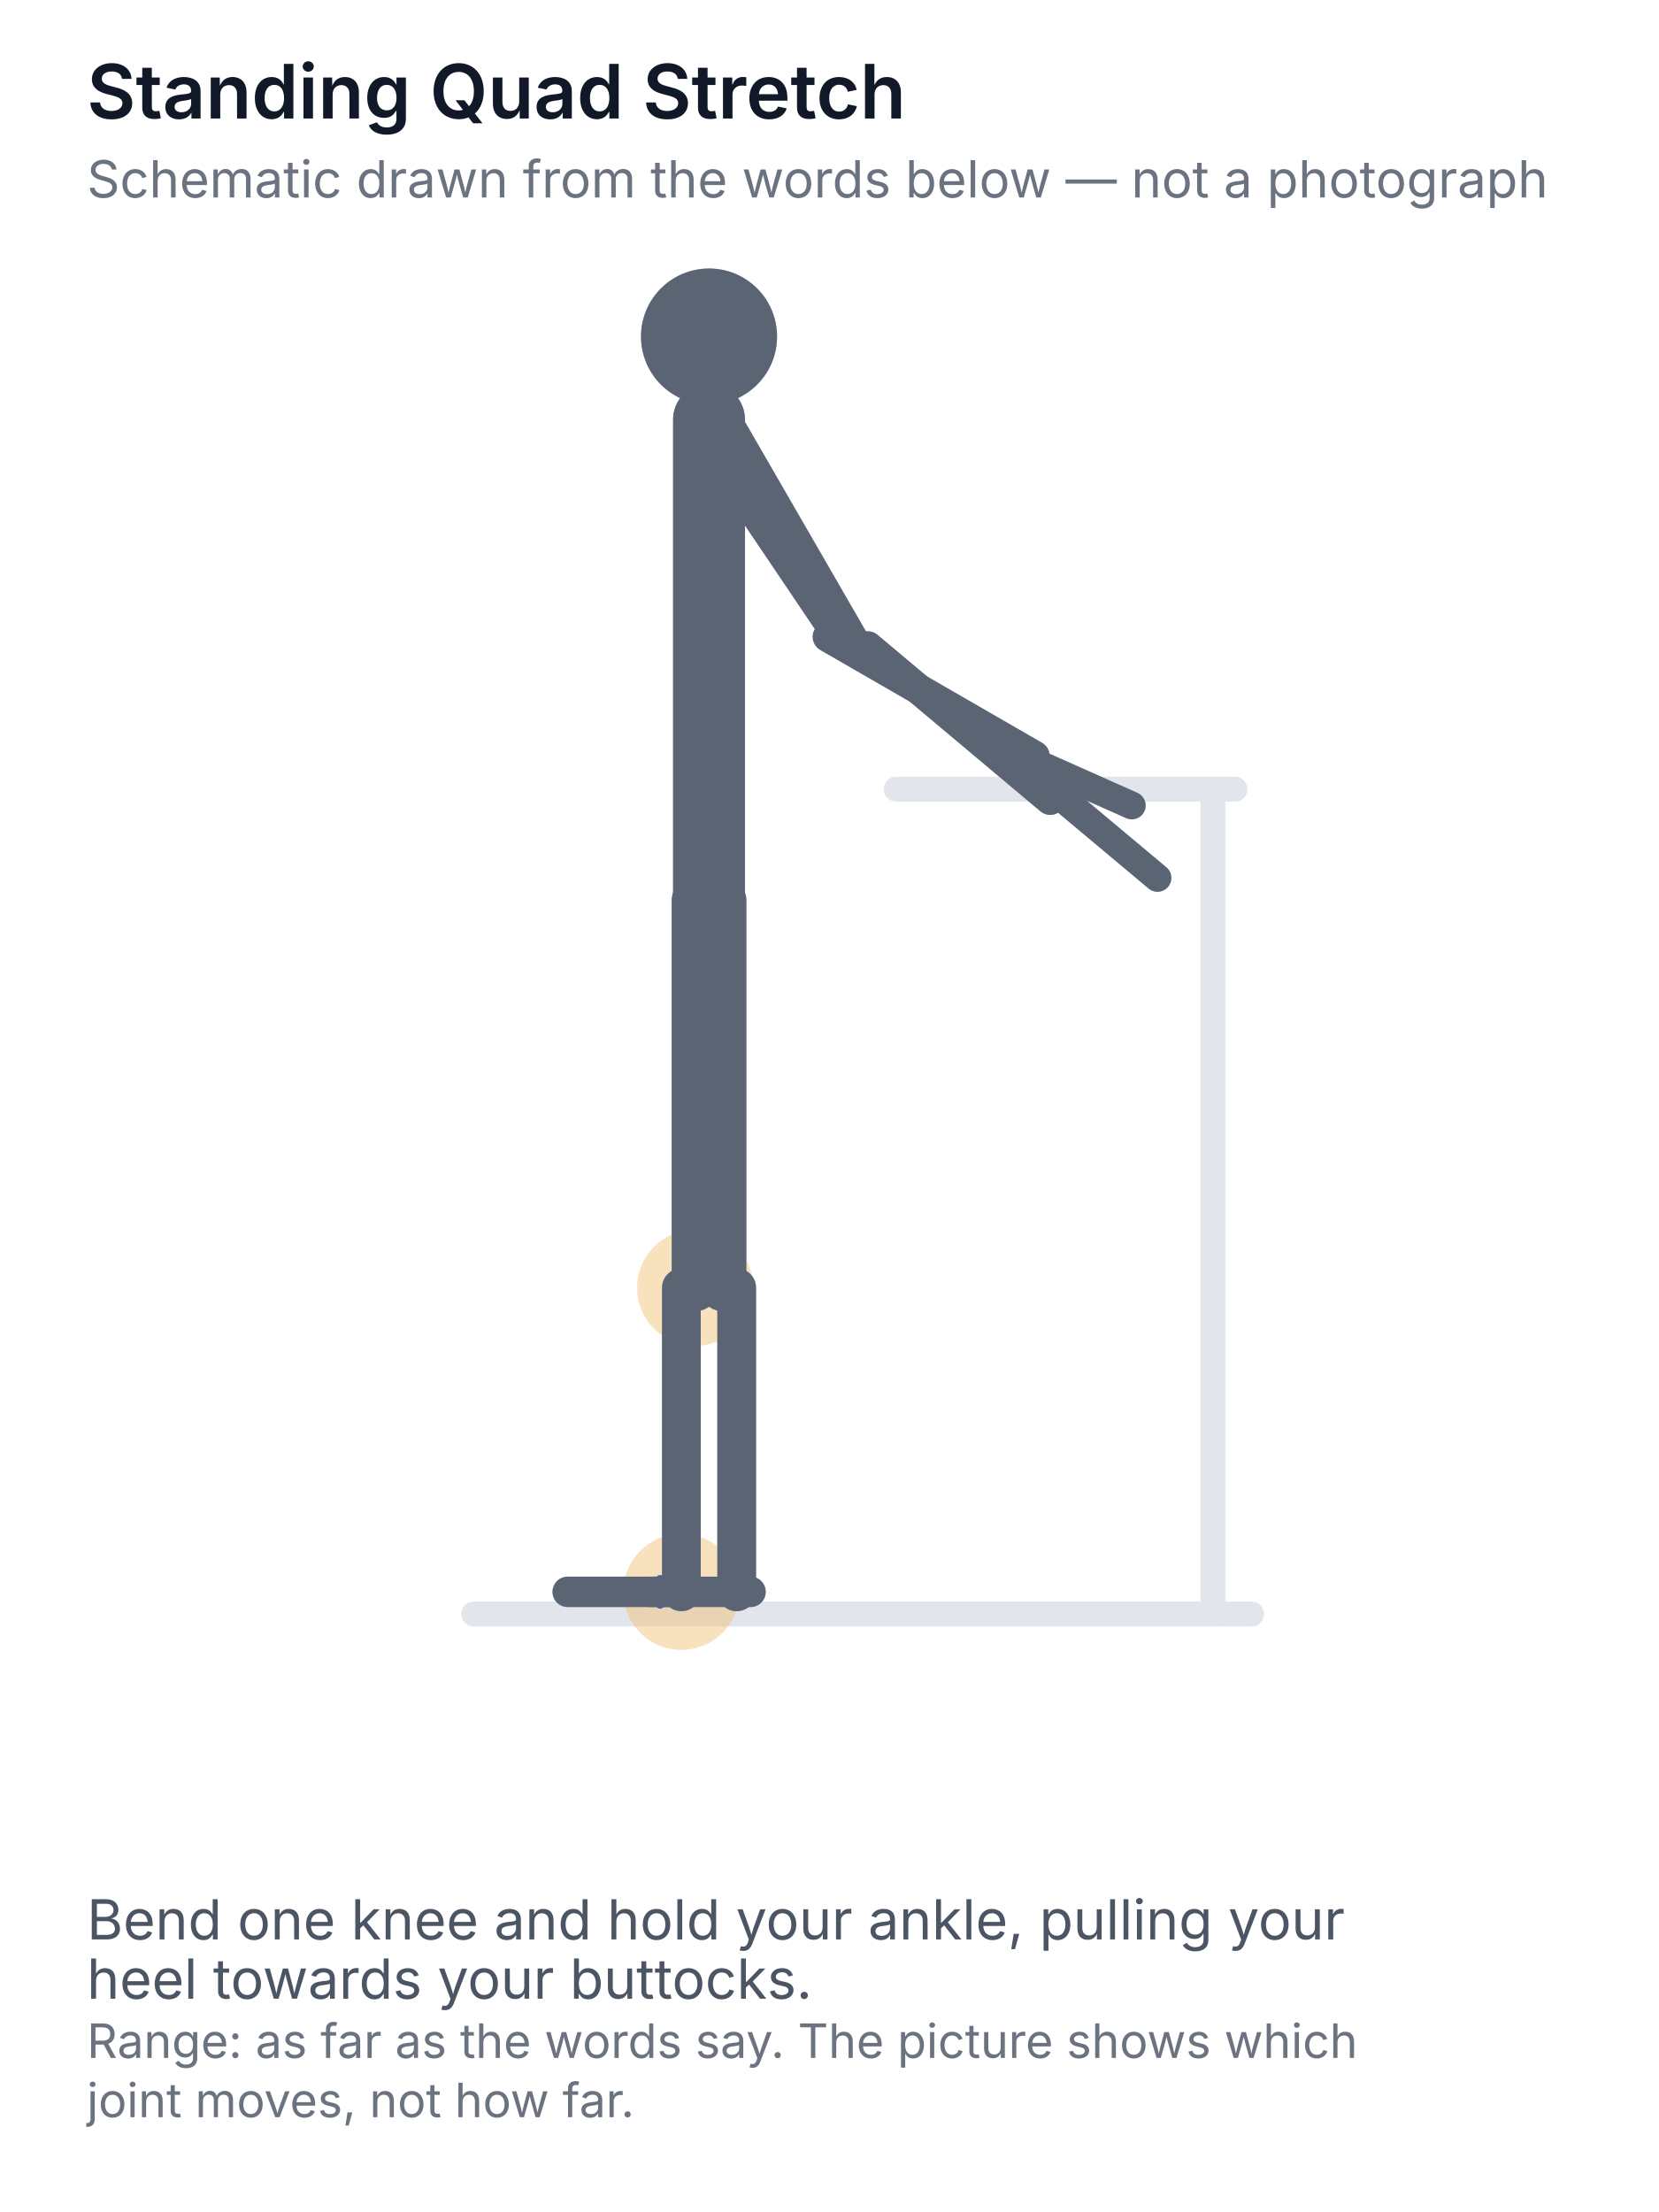
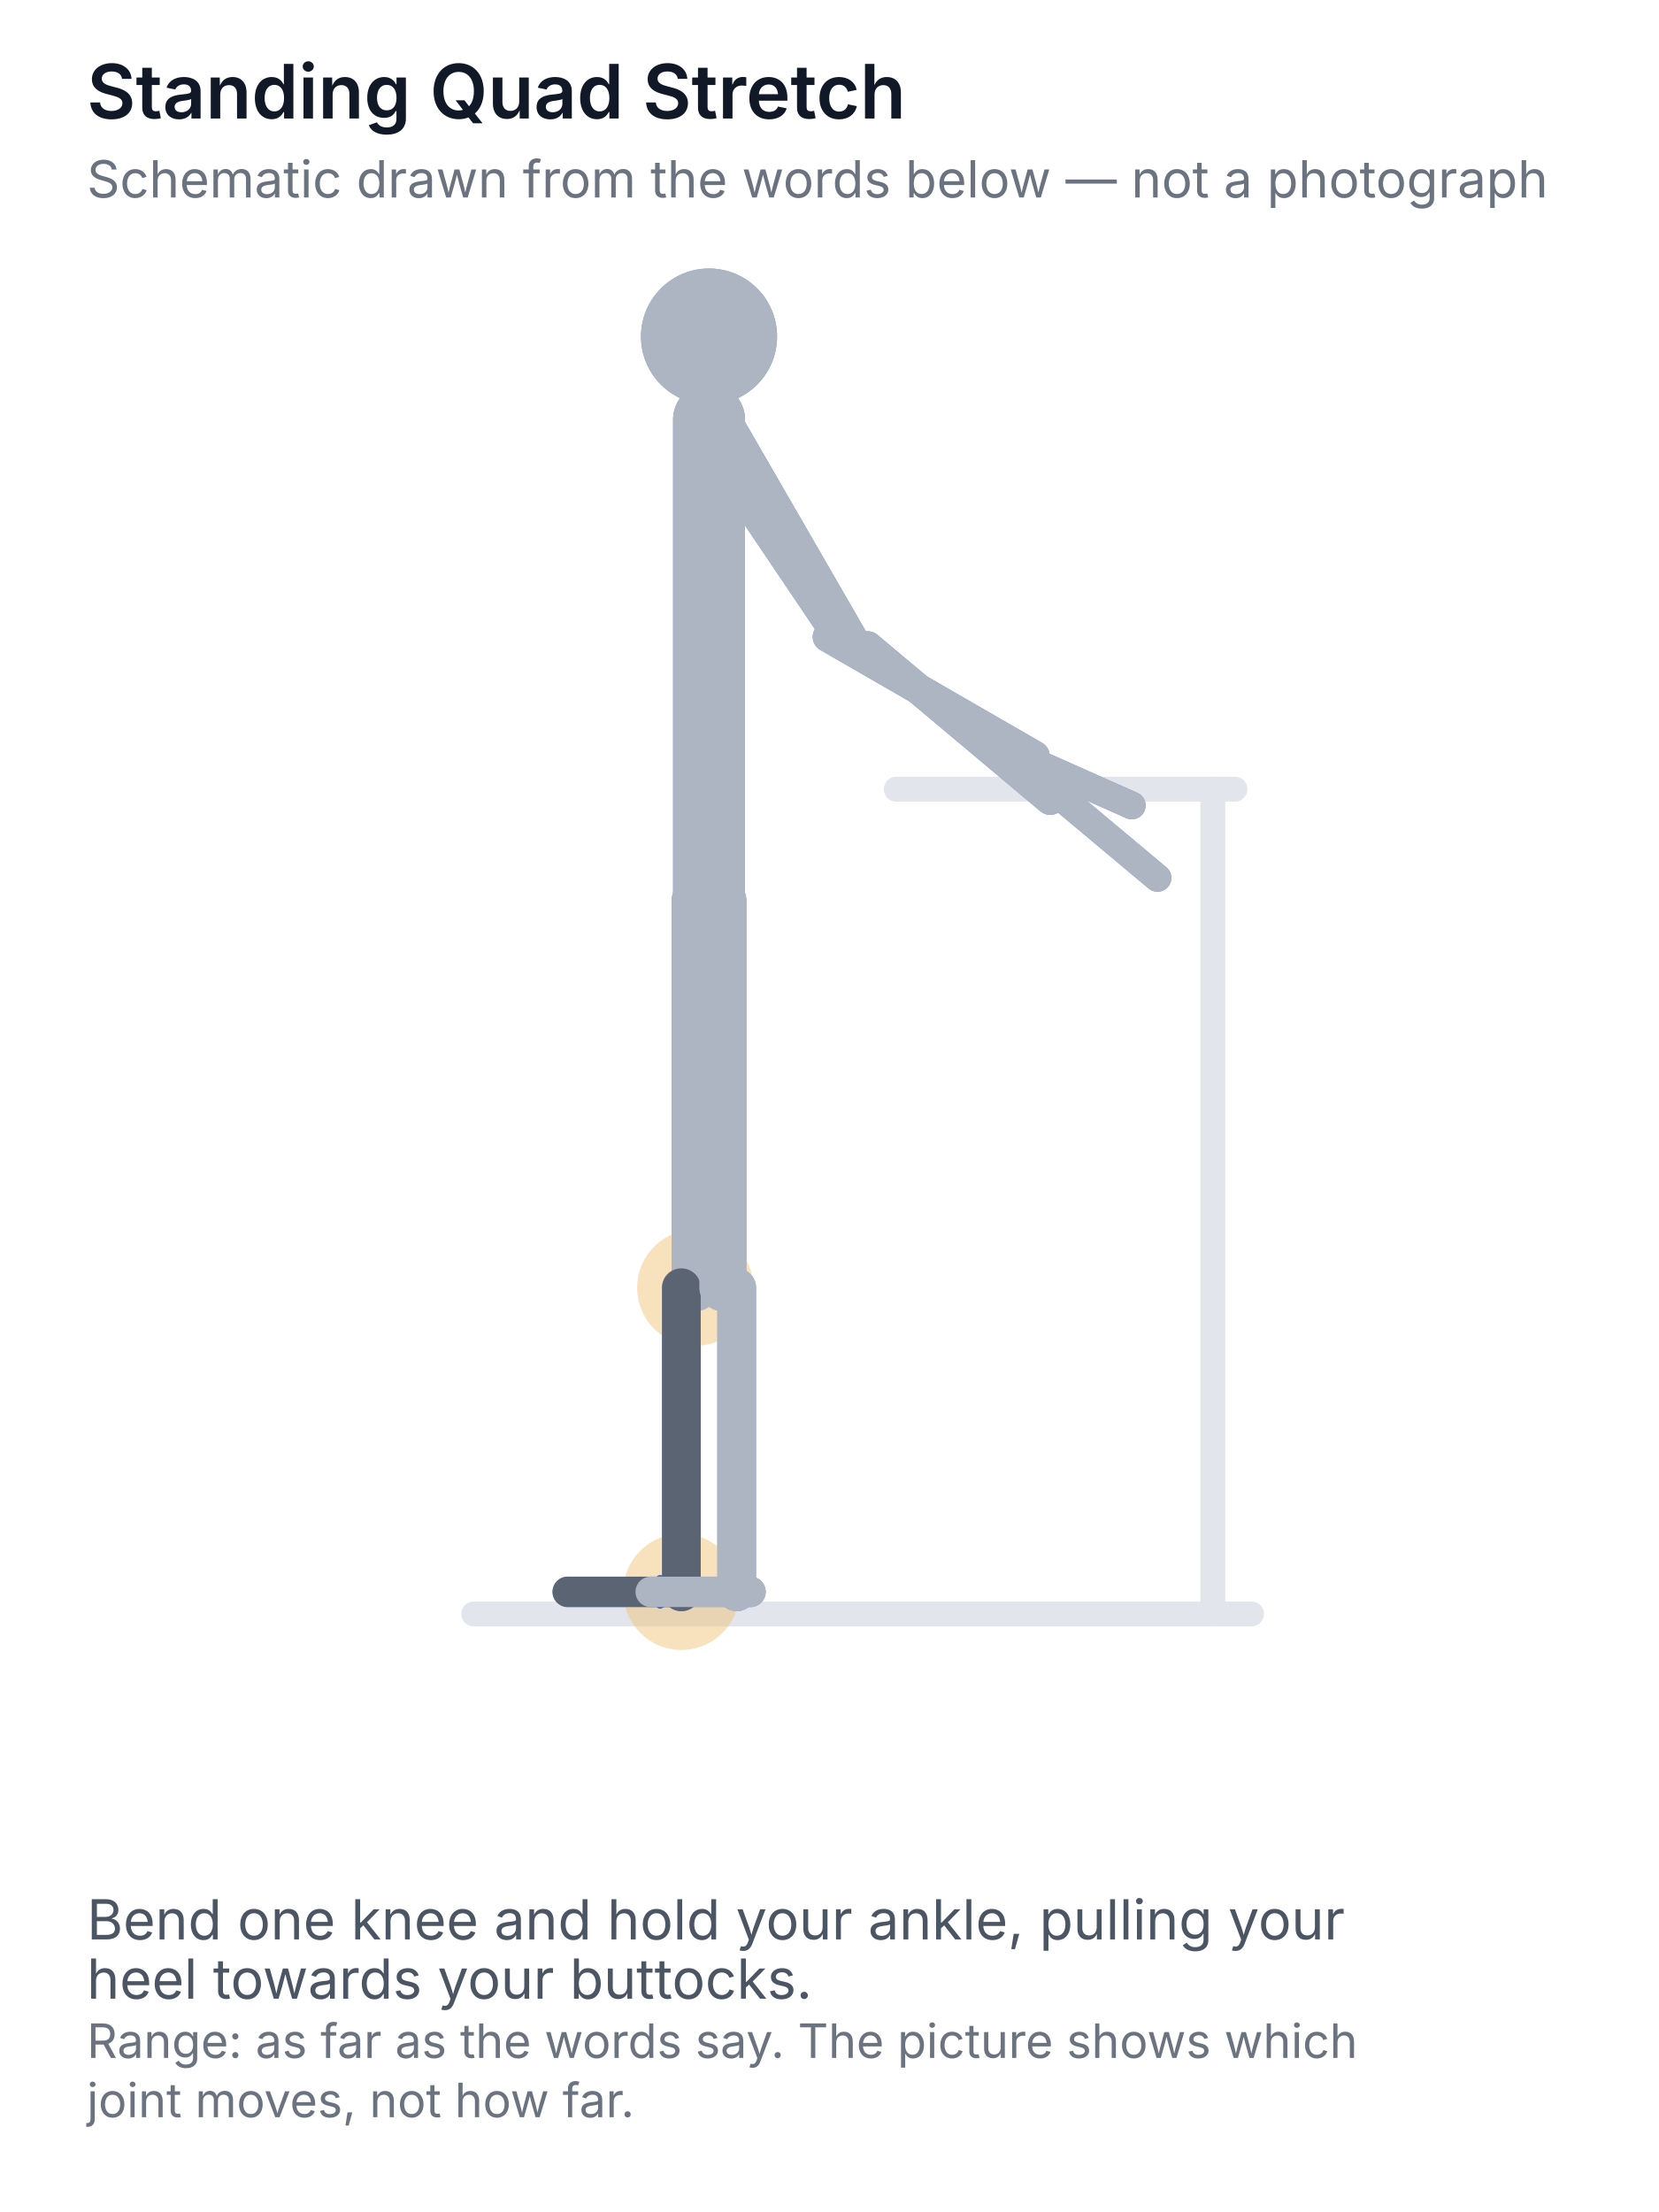
<svg xmlns="http://www.w3.org/2000/svg" viewBox="0 0 420 560" width="420" height="560" role="img" aria-labelledby="fig-title-str-knee-01">
  <style>
    .mv { will-change: transform; }
    @keyframes mv-shinL {
      0% { transform: rotate(0deg); }
      38.2% { transform: rotate(-104deg); }
      55.7% { transform: rotate(-104deg); }
      93.9% { transform: rotate(0deg); }
      100% { transform: rotate(0deg); }
    }
    /* Reduced motion and print both fall back to the two states, which say the same
       thing without moving: the faded body is where it starts, the solid outline and
       the arc are where it ends. */
    @media (prefers-reduced-motion: reduce), print {
      .live { display: none; }
      .end { opacity: 1 !important; }
    }
  </style>
  <rect width="420" height="560" fill="#FFFFFF" />
  <g transform="translate(95.5 110.4) scale(0.7)">
    <path d="M34.9 426 L316.2 426" stroke="#E2E5EB" stroke-width="9" stroke-linecap="round" fill="none" />
    <path d="M187.7 127.7 L310.2 127.7" stroke="#E2E5EB" stroke-width="9" stroke-linecap="round" fill="none" />
    <path d="M302.2 127.7 L302.2 426" stroke="#E2E5EB" stroke-width="9" stroke-linecap="round" fill="none" />
    <g class="ghost">
      <path d="M120 168 L120 -6" stroke="#C9CFDA" stroke-opacity="0.95" stroke-width="26" stroke-linecap="round" fill="none" />
      <circle cx="120" cy="-36" r="24.6" fill="#C9CFDA" opacity="0.95" />
      <path d="M115 -6 L168 72.6" stroke="#C9CFDA" stroke-opacity="0.95" stroke-width="13" stroke-linecap="round" fill="none" />
      <path d="M163 72.6 L237.7 115.7" stroke="#C9CFDA" stroke-opacity="0.95" stroke-width="11" stroke-linecap="round" fill="none" />
      <path d="M232.7 115.7 L272.9 133.6" stroke="#C9CFDA" stroke-opacity="0.95" stroke-width="10" stroke-linecap="round" fill="none" />
      <path d="M125 -6 L172.4 76.1" stroke="#C9CFDA" stroke-opacity="0.95" stroke-width="13" stroke-linecap="round" fill="none" />
      <path d="M177.4 76.1 L243.4 131.5" stroke="#C9CFDA" stroke-opacity="0.95" stroke-width="11" stroke-linecap="round" fill="none" />
      <path d="M248.4 131.5 L282.2 159.8" stroke="#C9CFDA" stroke-opacity="0.95" stroke-width="10" stroke-linecap="round" fill="none" />
      <path d="M115 168 L115 308" stroke="#C9CFDA" stroke-opacity="0.95" stroke-width="17" stroke-linecap="round" fill="none" />
      <path d="M110 308 L110 418" stroke="#C9CFDA" stroke-opacity="0.95" stroke-width="14" stroke-linecap="round" fill="none" />
      <path d="M105 418 L68.9 418" stroke="#C9CFDA" stroke-opacity="0.95" stroke-width="11" stroke-linecap="round" fill="none" />
      <path d="M125 168 L125 308" stroke="#C9CFDA" stroke-opacity="0.95" stroke-width="17" stroke-linecap="round" fill="none" />
      <path d="M130 308 L130 418" stroke="#C9CFDA" stroke-opacity="0.95" stroke-width="14" stroke-linecap="round" fill="none" />
      <path d="M135 418 L98.9 418" stroke="#C9CFDA" stroke-opacity="0.95" stroke-width="11" stroke-linecap="round" fill="none" />
    </g>
-     <g class="end" opacity="0.4">
-       <path d="M120 168 L120 -6" stroke="#1D4ED8" stroke-opacity="0.55" stroke-width="26" stroke-linecap="round" fill="none" />
-       <circle cx="120" cy="-36" r="24.6" fill="#1D4ED8" opacity="0.55" />
-       <path d="M115 -6 L168 72.6" stroke="#1D4ED8" stroke-opacity="0.55" stroke-width="13" stroke-linecap="round" fill="none" />
-       <path d="M163 72.6 L237.7 115.7" stroke="#1D4ED8" stroke-opacity="0.55" stroke-width="11" stroke-linecap="round" fill="none" />
-       <path d="M232.7 115.7 L272.9 133.6" stroke="#1D4ED8" stroke-opacity="0.55" stroke-width="10" stroke-linecap="round" fill="none" />
-       <path d="M125 -6 L172.4 76.1" stroke="#1D4ED8" stroke-opacity="0.55" stroke-width="13" stroke-linecap="round" fill="none" />
-       <path d="M177.4 76.1 L243.4 131.5" stroke="#1D4ED8" stroke-opacity="0.55" stroke-width="11" stroke-linecap="round" fill="none" />
-       <path d="M248.4 131.5 L282.2 159.8" stroke="#1D4ED8" stroke-opacity="0.55" stroke-width="10" stroke-linecap="round" fill="none" />
-       <path d="M115 168 L115 308" stroke="#1D4ED8" stroke-opacity="0.55" stroke-width="17" stroke-linecap="round" fill="none" />
-       <path d="M110 308 L110 418" stroke="#1D4ED8" stroke-opacity="0.55" stroke-width="14" stroke-linecap="round" fill="none" />
-       <path d="M105 418 L68.9 418" stroke="#1D4ED8" stroke-opacity="0.55" stroke-width="11" stroke-linecap="round" fill="none" />
-       <path d="M125 168 L125 308" stroke="#1D4ED8" stroke-opacity="0.55" stroke-width="17" stroke-linecap="round" fill="none" />
-       <path d="M130 308 L130 418" stroke="#1D4ED8" stroke-opacity="0.55" stroke-width="14" stroke-linecap="round" fill="none" />
-       <path d="M135 418 L98.9 418" stroke="#1D4ED8" stroke-opacity="0.55" stroke-width="11" stroke-linecap="round" fill="none" />
+     <g class="end" opacity="0.62">
+       <path d="M120 168 L120 -6" stroke="#1D4ED8" stroke-opacity="0.72" stroke-width="26" stroke-linecap="round" fill="none" />
+       <circle cx="120" cy="-36" r="24.6" fill="#1D4ED8" opacity="0.72" />
+       <path d="M115 -6 L168 72.6" stroke="#1D4ED8" stroke-opacity="0.72" stroke-width="13" stroke-linecap="round" fill="none" />
+       <path d="M163 72.6 L237.7 115.7" stroke="#1D4ED8" stroke-opacity="0.72" stroke-width="11" stroke-linecap="round" fill="none" />
+       <path d="M232.7 115.7 L272.9 133.6" stroke="#1D4ED8" stroke-opacity="0.72" stroke-width="10" stroke-linecap="round" fill="none" />
+       <path d="M125 -6 L172.4 76.1" stroke="#1D4ED8" stroke-opacity="0.72" stroke-width="13" stroke-linecap="round" fill="none" />
+       <path d="M177.4 76.1 L243.4 131.5" stroke="#1D4ED8" stroke-opacity="0.72" stroke-width="11" stroke-linecap="round" fill="none" />
+       <path d="M248.4 131.5 L282.2 159.8" stroke="#1D4ED8" stroke-opacity="0.72" stroke-width="10" stroke-linecap="round" fill="none" />
+       <path d="M115 168 L115 308" stroke="#1D4ED8" stroke-opacity="0.72" stroke-width="17" stroke-linecap="round" fill="none" />
+       <path d="M110 308 L110 418" stroke="#1D4ED8" stroke-opacity="0.72" stroke-width="14" stroke-linecap="round" fill="none" />
+       <path d="M105 418 L68.9 418" stroke="#1D4ED8" stroke-opacity="0.72" stroke-width="11" stroke-linecap="round" fill="none" />
+       <path d="M125 168 L125 308" stroke="#1D4ED8" stroke-opacity="0.72" stroke-width="17" stroke-linecap="round" fill="none" />
+       <path d="M130 308 L130 418" stroke="#1D4ED8" stroke-opacity="0.72" stroke-width="14" stroke-linecap="round" fill="none" />
+       <path d="M135 418 L98.9 418" stroke="#1D4ED8" stroke-opacity="0.72" stroke-width="11" stroke-linecap="round" fill="none" />
    </g>
    <g class="focus">
      <circle cx="115" cy="308" r="21" fill="rgba(240, 190, 110, 0.45)" />
      <circle cx="110" cy="418" r="21" fill="rgba(240, 190, 110, 0.45)" />
    </g>
    <path d="M110 418 L110 418" stroke="#1D4ED8" stroke-width="3" stroke-dasharray="7 6" fill="none" opacity="0.85" />
    <path d="M110 418 L102.3 422.6 M110 418 L102.3 413.4" stroke="#1D4ED8" stroke-width="3" stroke-linecap="round" fill="none" opacity="0.85" />
    <g class="live">
      <g>
-         <path d="M120 168 L120 -6" stroke="#5A6473" stroke-width="26" stroke-linecap="round" fill="none" />
+         <path d="M120 168 L120 -6" stroke="#ADB5C2" stroke-width="26" stroke-linecap="round" fill="none" />
        <g>
-           <circle cx="120" cy="-36" r="24.6" fill="#5A6473" />
+           <circle cx="120" cy="-36" r="24.6" fill="#ADB5C2" />
        </g>
        <g>
-           <path d="M115 -6 L168 72.6" stroke="#5A6473" stroke-width="13" stroke-linecap="round" fill="none" />
+           <path d="M115 -6 L168 72.6" stroke="#ADB5C2" stroke-width="13" stroke-linecap="round" fill="none" />
          <g>
-             <path d="M163 72.6 L237.7 115.7" stroke="#5A6473" stroke-width="11" stroke-linecap="round" fill="none" />
+             <path d="M163 72.6 L237.7 115.7" stroke="#ADB5C2" stroke-width="11" stroke-linecap="round" fill="none" />
            <g>
-               <path d="M232.7 115.7 L272.9 133.6" stroke="#5A6473" stroke-width="10" stroke-linecap="round" fill="none" />
+               <path d="M232.7 115.7 L272.9 133.6" stroke="#ADB5C2" stroke-width="10" stroke-linecap="round" fill="none" />
            </g>
          </g>
        </g>
        <g>
-           <path d="M125 -6 L172.4 76.1" stroke="#5A6473" stroke-width="13" stroke-linecap="round" fill="none" />
+           <path d="M125 -6 L172.4 76.1" stroke="#ADB5C2" stroke-width="13" stroke-linecap="round" fill="none" />
          <g>
-             <path d="M177.4 76.1 L243.4 131.5" stroke="#5A6473" stroke-width="11" stroke-linecap="round" fill="none" />
+             <path d="M177.4 76.1 L243.4 131.5" stroke="#ADB5C2" stroke-width="11" stroke-linecap="round" fill="none" />
            <g>
-               <path d="M248.4 131.5 L282.2 159.8" stroke="#5A6473" stroke-width="10" stroke-linecap="round" fill="none" />
+               <path d="M248.4 131.5 L282.2 159.8" stroke="#ADB5C2" stroke-width="10" stroke-linecap="round" fill="none" />
            </g>
          </g>
        </g>
        <g>
-           <path d="M115 168 L115 308" stroke="#5A6473" stroke-width="17" stroke-linecap="round" fill="none" />
+           <path d="M115 168 L115 308" stroke="#ADB5C2" stroke-width="17" stroke-linecap="round" fill="none" />
          <g class="mv" style="transform-origin:110px 308px;transform-box:view-box;animation:mv-shinL 4.4s linear infinite">
            <path d="M110 308 L110 418" stroke="#5A6473" stroke-width="14" stroke-linecap="round" fill="none" />
            <g>
              <path d="M105 418 L68.9 418" stroke="#5A6473" stroke-width="11" stroke-linecap="round" fill="none" />
            </g>
          </g>
        </g>
        <g>
-           <path d="M125 168 L125 308" stroke="#5A6473" stroke-width="17" stroke-linecap="round" fill="none" />
+           <path d="M125 168 L125 308" stroke="#ADB5C2" stroke-width="17" stroke-linecap="round" fill="none" />
          <g>
-             <path d="M130 308 L130 418" stroke="#5A6473" stroke-width="14" stroke-linecap="round" fill="none" />
+             <path d="M130 308 L130 418" stroke="#ADB5C2" stroke-width="14" stroke-linecap="round" fill="none" />
            <g>
-               <path d="M135 418 L98.9 418" stroke="#5A6473" stroke-width="11" stroke-linecap="round" fill="none" />
+               <path d="M135 418 L98.9 418" stroke="#ADB5C2" stroke-width="11" stroke-linecap="round" fill="none" />
            </g>
          </g>
        </g>
      </g>
    </g>
  </g>
  <g font-family="system-ui, -apple-system, Segoe UI, sans-serif">
    <text x="22" y="30" font-size="19" font-weight="600" fill="#111827">Standing Quad Stretch</text>
    <text x="22" y="50" font-size="13" fill="#6B7280">Schematic drawn from the words below — not a photograph</text>
    <text x="22" y="491" font-size="14" fill="#4B5563">Bend one knee and hold your ankle, pulling your</text>
    <text x="22" y="506" font-size="14" fill="#4B5563">heel towards your buttocks.</text>
    <text x="22" y="521" font-size="12" fill="#6B7280">Range: as far as the words say. The picture shows which</text>
    <text x="22" y="536" font-size="12" fill="#6B7280">joint moves, not how far.</text>
  </g>
</svg>
